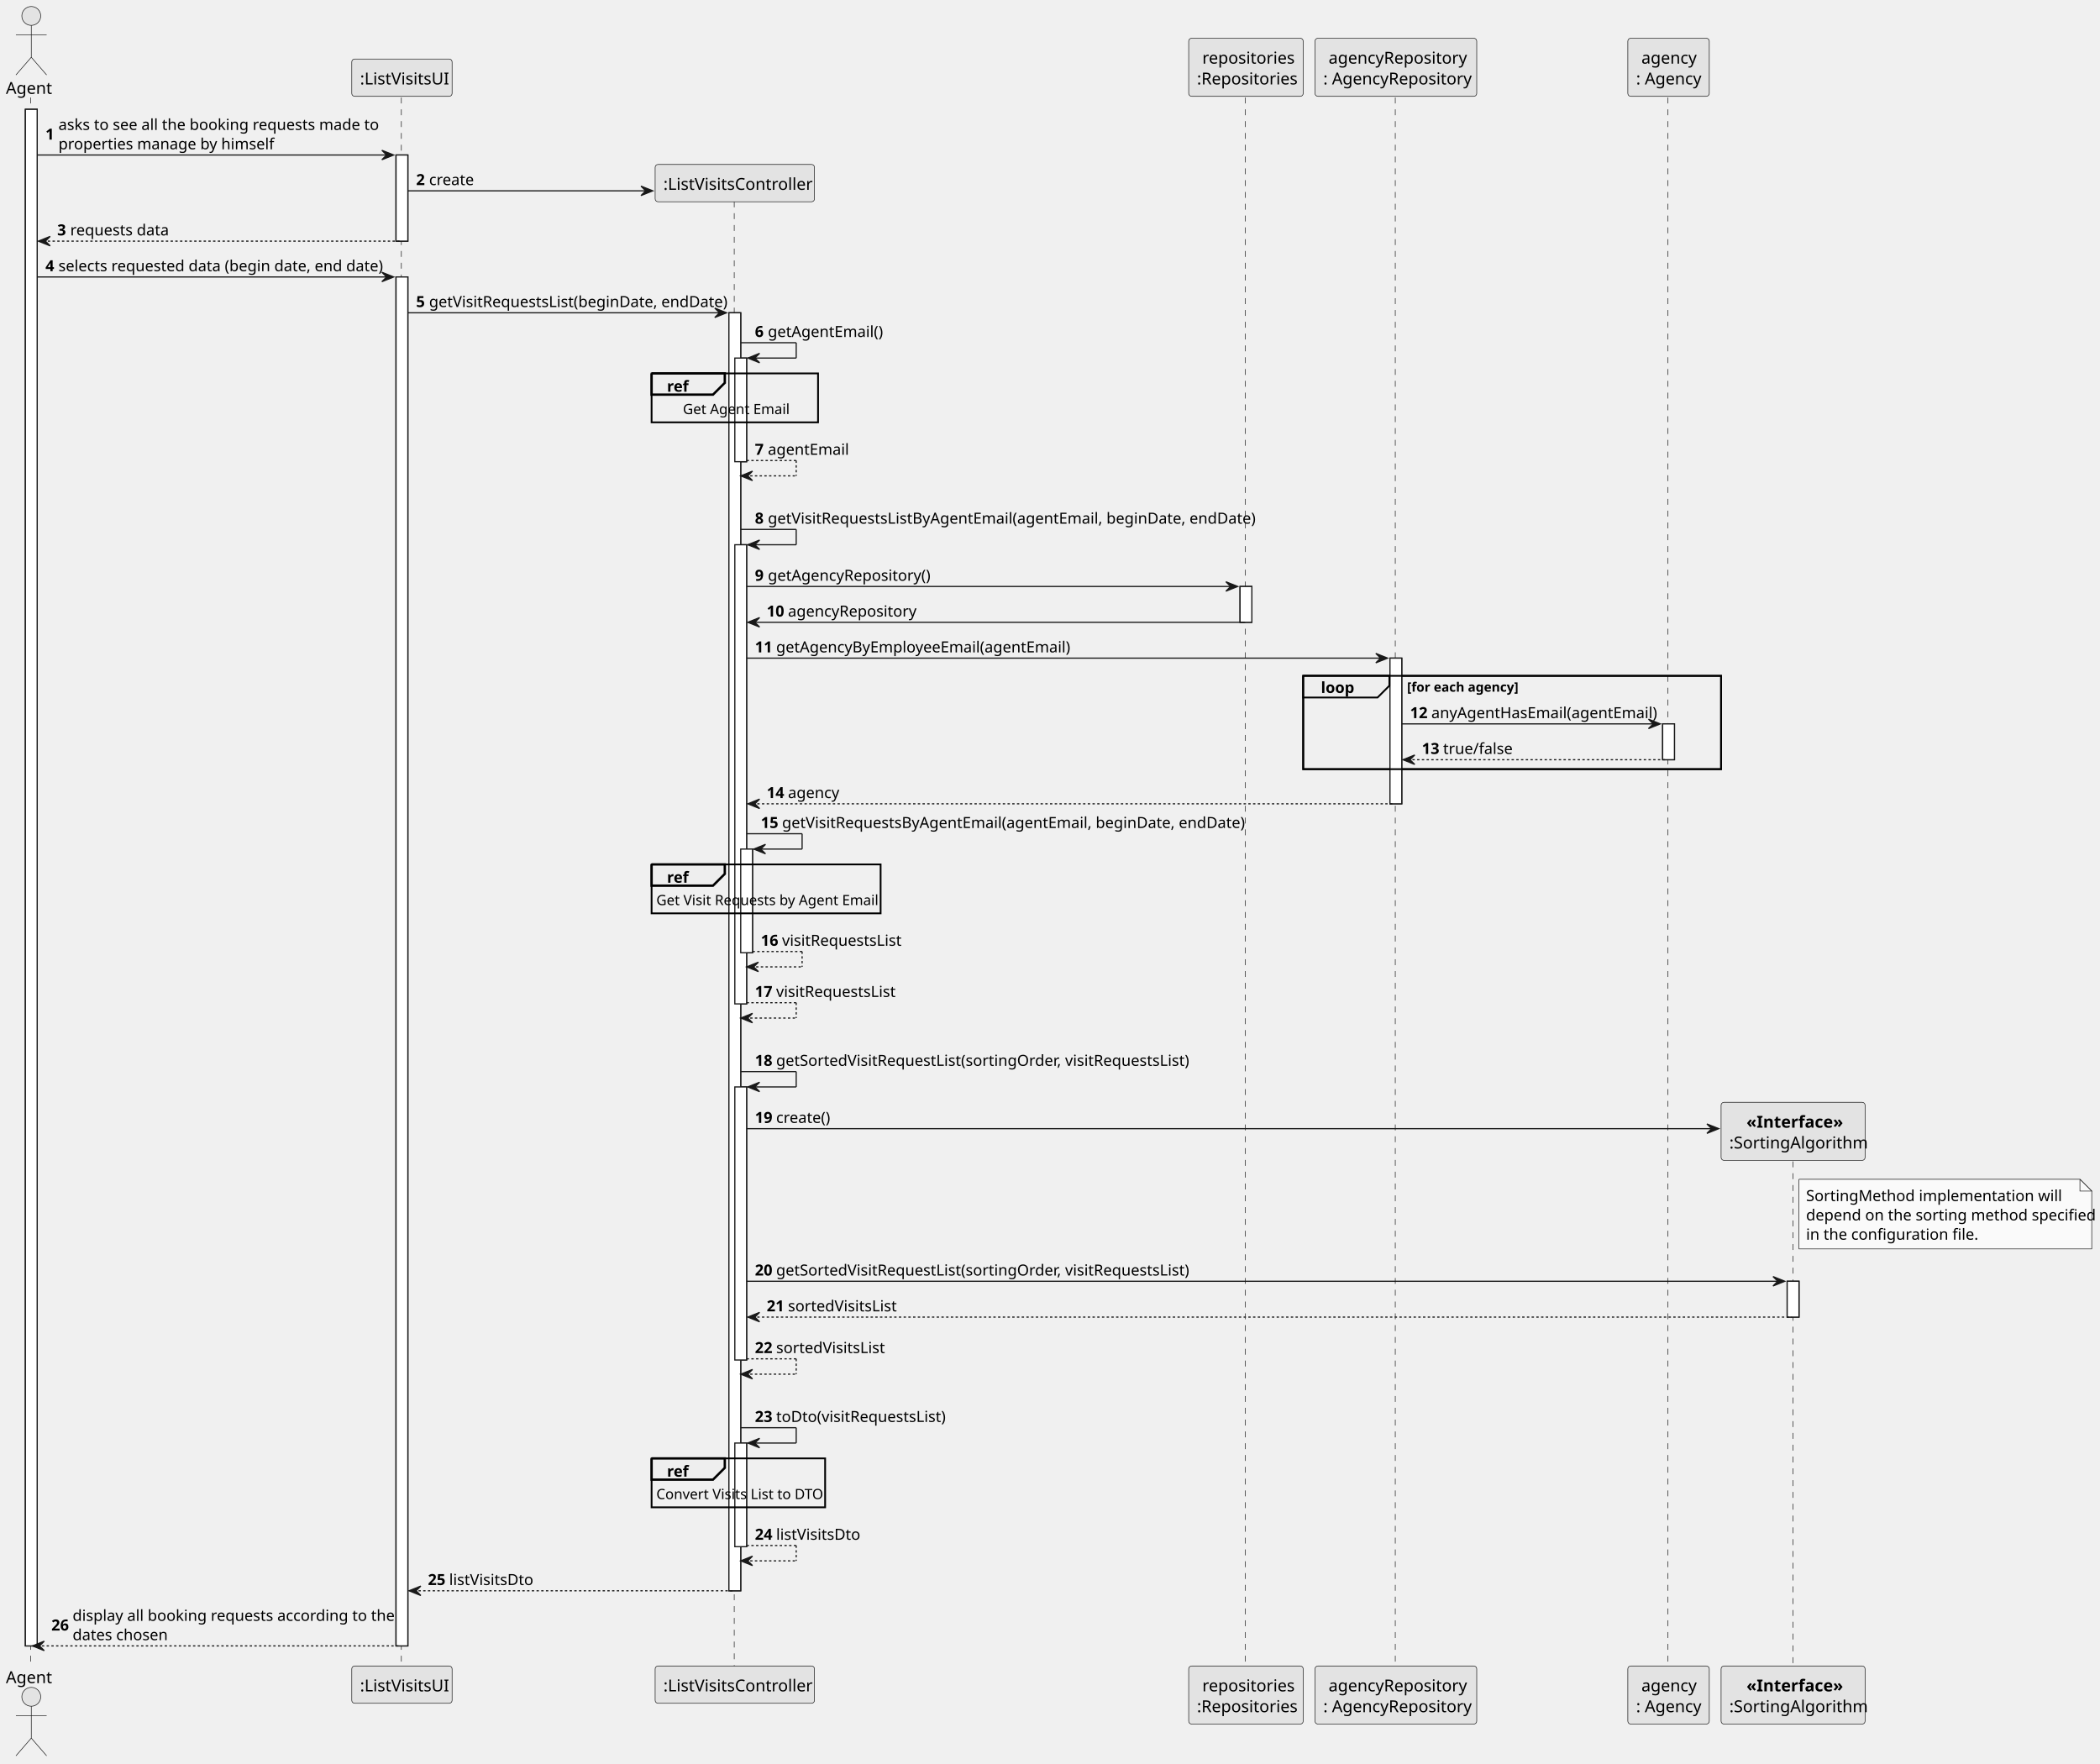
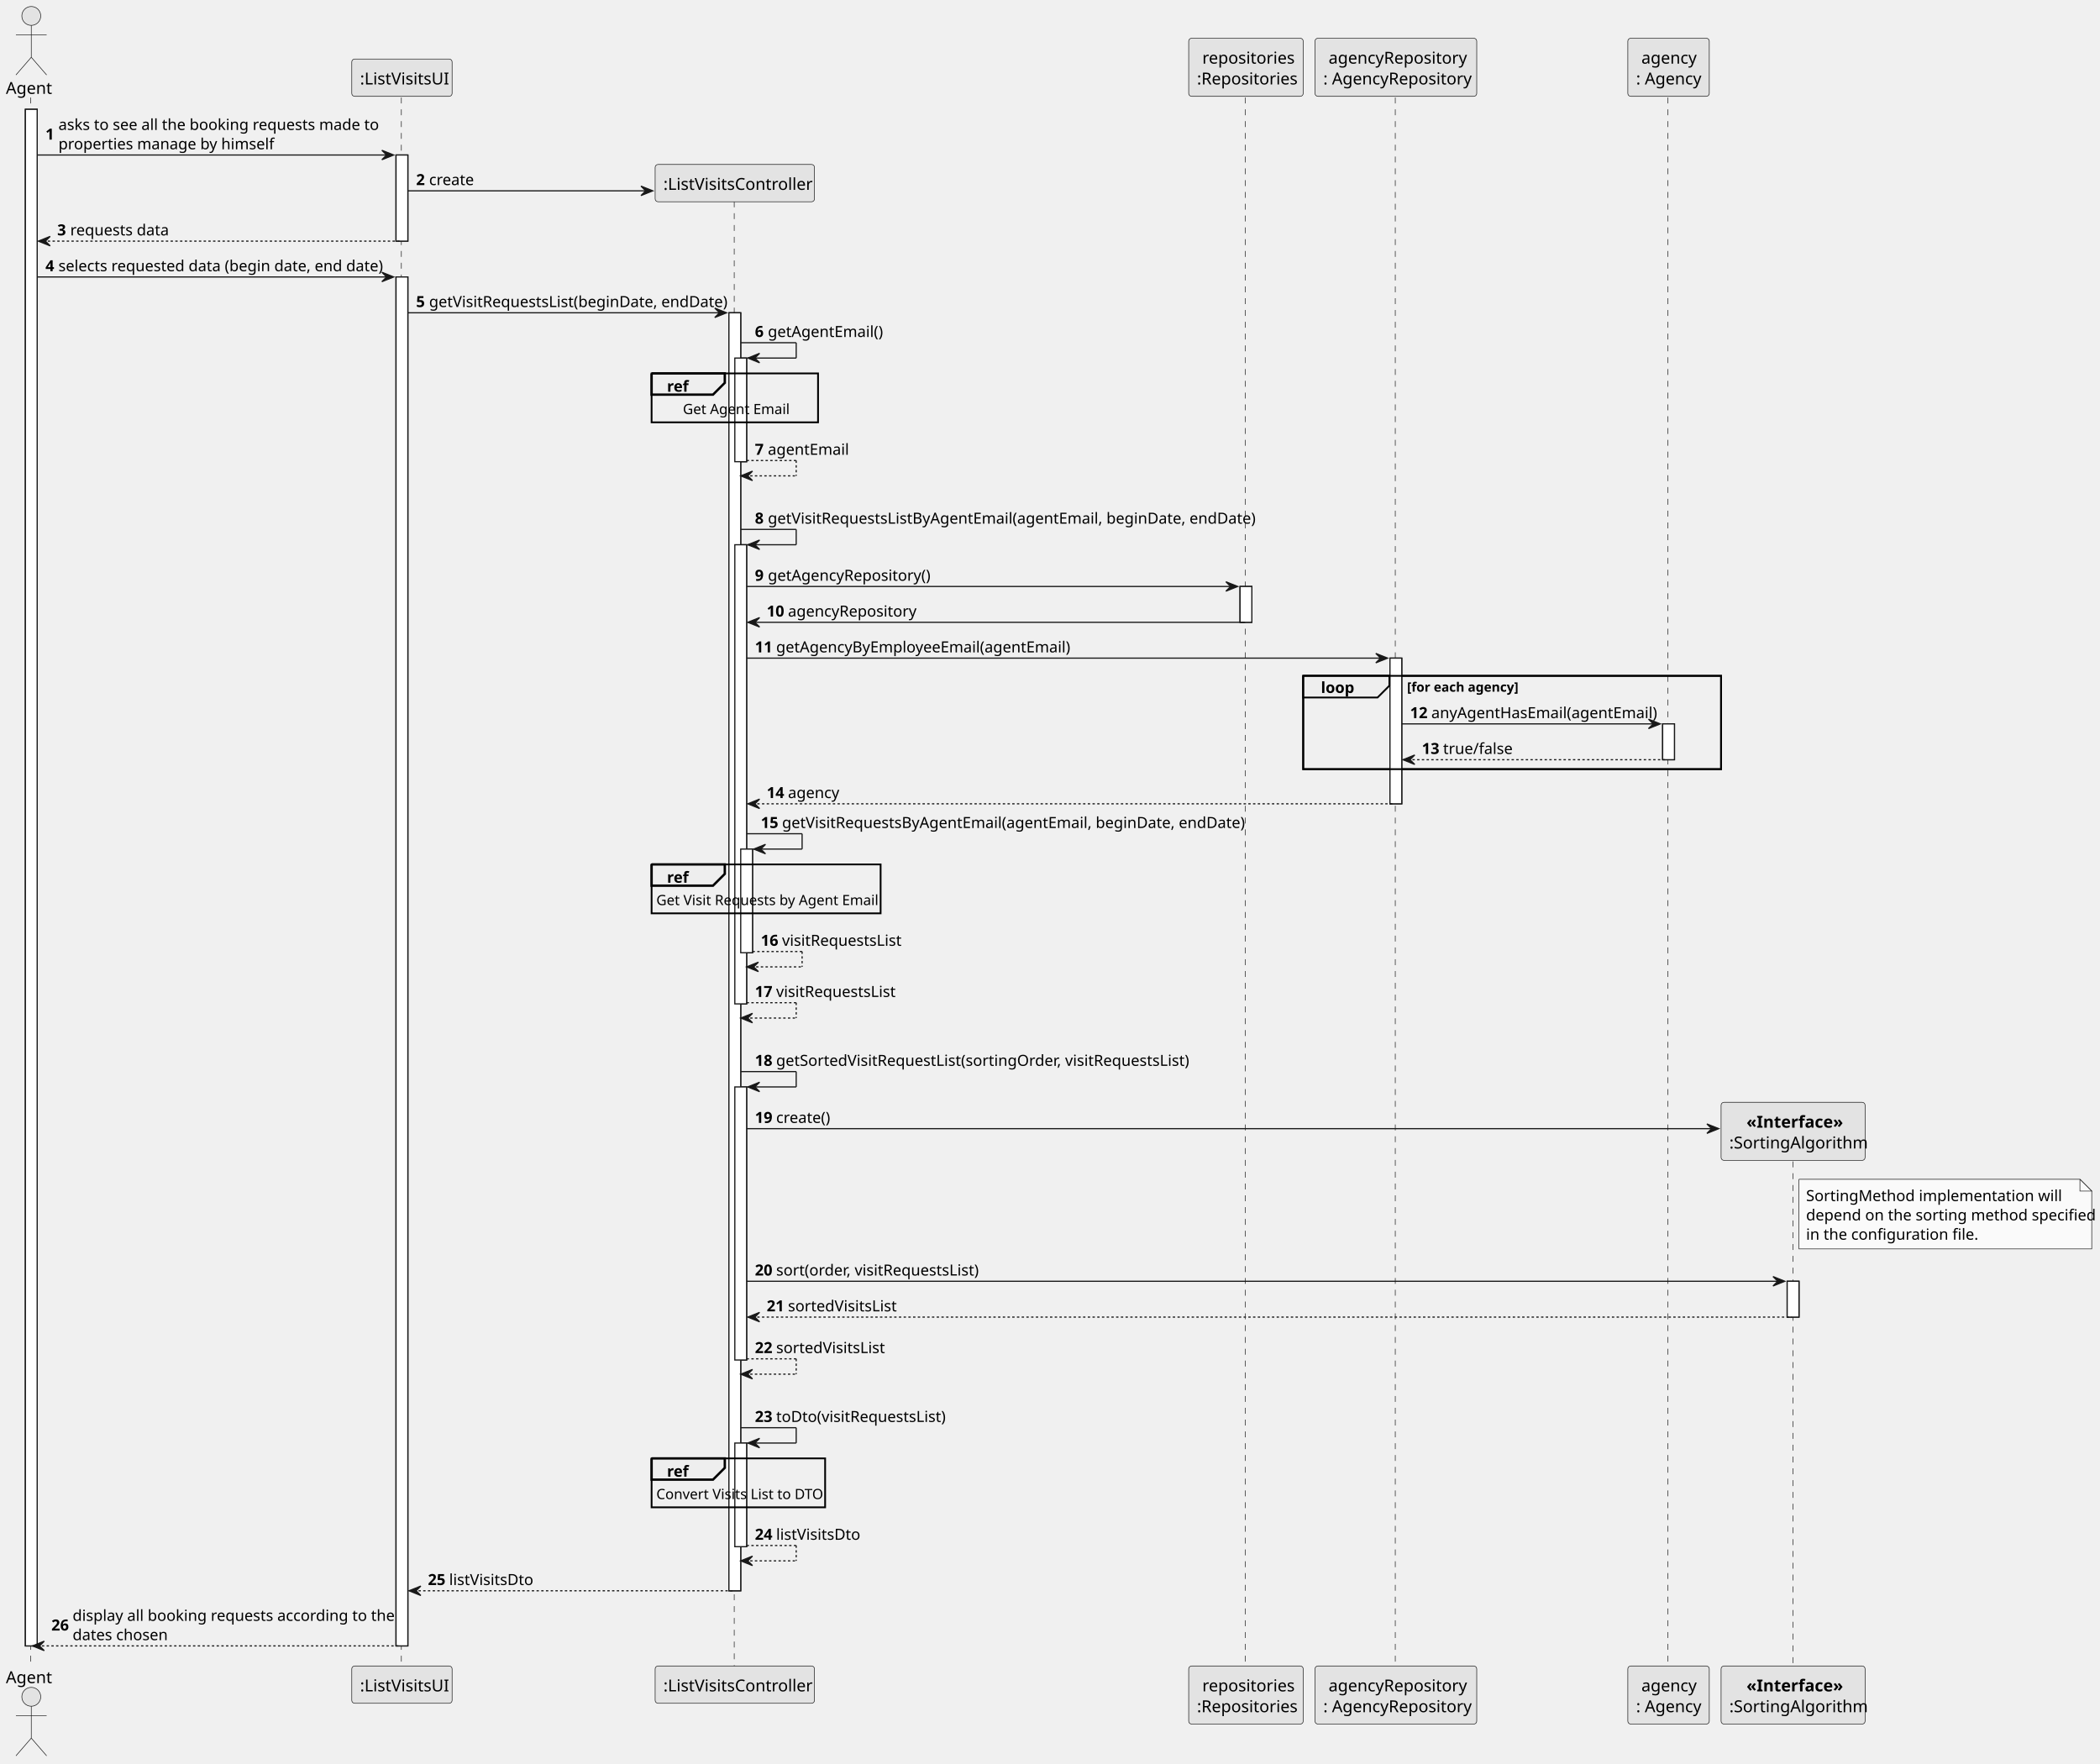
<svg xmlns="http://www.w3.org/2000/svg" contentStyleType="text/css" height="1494px" preserveAspectRatio="none" style="width:1779px;height:1494px;background:#FFFFFF;" version="1.1" viewBox="0 0 1779 1494" width="1779px" zoomAndPan="magnify">
  <defs />
  <g>
    <rect fill="#FFFFFF" height="1301.711" style="stroke:#181818;stroke-width:1.0;" width="10" x="21.5" y="92.609" />
    <rect fill="#FFFFFF" height="72.961" style="stroke:#181818;stroke-width:1.0;" width="10" x="335.5" y="131.312" />
    <rect fill="#FFFFFF" height="1159.695" style="stroke:#181818;stroke-width:1.0;" width="10" x="335.5" y="234.625" />
    <rect fill="#FFFFFF" height="1082.641" style="stroke:#181818;stroke-width:1.0;" width="10" x="617.5" y="264.977" />
    <rect fill="#FFFFFF" height="87.797" style="stroke:#181818;stroke-width:1.0;" width="10" x="622.5" y="303.328" />
    <rect fill="#FFFFFF" height="388.961" style="stroke:#181818;stroke-width:1.0;" width="10" x="622.5" y="461.477" />
    <rect fill="#FFFFFF" height="87.797" style="stroke:#181818;stroke-width:1.0;" width="10" x="627.5" y="719.289" />
    <rect fill="#FFFFFF" height="231.328" style="stroke:#181818;stroke-width:1.0;" width="10" x="622.5" y="920.789" />
    <rect fill="#FFFFFF" height="87.797" style="stroke:#181818;stroke-width:1.0;" width="10" x="622.5" y="1222.469" />
    <rect fill="#FFFFFF" height="30.352" style="stroke:#181818;stroke-width:1.0;" width="10" x="1050.5" y="496.828" />
    <rect fill="#FFFFFF" height="123.406" style="stroke:#181818;stroke-width:1.0;" width="10" x="1177.5" y="557.531" />
    <rect fill="#FFFFFF" height="30.352" style="stroke:#181818;stroke-width:1.0;" width="10" x="1408.5" y="613.234" />
    <rect fill="#FFFFFF" height="30.352" style="stroke:#181818;stroke-width:1.0;" width="10" x="1514" y="1085.414" />
    <rect fill="none" height="79.055" style="stroke:#000000;stroke-width:1.5;" width="354" x="1104" y="572.531" />
    <line style="stroke:#181818;stroke-width:0.5;stroke-dasharray:5.0,5.0;" x1="26" x2="26" y1="82.609" y2="1412.32" />
    <line style="stroke:#181818;stroke-width:0.5;stroke-dasharray:5.0,5.0;" x1="340" x2="340" y1="82.609" y2="1412.32" />
    <line style="stroke:#181818;stroke-width:0.5;stroke-dasharray:5.0,5.0;" x1="622" x2="622" y1="170.617" y2="1412.32" />
    <line style="stroke:#181818;stroke-width:0.5;stroke-dasharray:5.0,5.0;" x1="1055" x2="1055" y1="82.609" y2="1412.32" />
    <line style="stroke:#181818;stroke-width:0.5;stroke-dasharray:5.0,5.0;" x1="1182" x2="1182" y1="82.609" y2="1412.32" />
    <line style="stroke:#181818;stroke-width:0.5;stroke-dasharray:5.0,5.0;" x1="1413" x2="1413" y1="82.609" y2="1412.32" />
    <line style="stroke:#181818;stroke-width:0.5;stroke-dasharray:5.0,5.0;" x1="1519" x2="1519" y1="973.898" y2="1412.32" />
    <text fill="#000000" font-family="sans-serif" font-size="14" lengthAdjust="spacing" textLength="37" x="5" y="79.533">Agent</text>
    <ellipse cx="26.5" cy="13.5" fill="#E3E3E3" rx="8" ry="8" style="stroke:#181818;stroke-width:0.5;" />
    <path d="M26.5,21.5 L26.5,48.5 M13.5,29.5 L39.5,29.5 M26.5,48.5 L13.5,63.5 M26.5,48.5 L39.5,63.5 " fill="none" style="stroke:#181818;stroke-width:0.5;" />
    <text fill="#000000" font-family="sans-serif" font-size="14" lengthAdjust="spacing" textLength="37" x="5" y="1425.853">Agent</text>
    <ellipse cx="26.5" cy="1437.43" fill="#E3E3E3" rx="8" ry="8" style="stroke:#181818;stroke-width:0.5;" />
    <path d="M26.5,1445.43 L26.5,1472.43 M13.5,1453.43 L39.5,1453.43 M26.5,1472.43 L13.5,1487.43 M26.5,1472.43 L39.5,1487.43 " fill="none" style="stroke:#181818;stroke-width:0.5;" />
    <rect fill="#E3E3E3" height="31.609" rx="2.5" ry="2.5" style="stroke:#181818;stroke-width:0.5;" width="85" x="298" y="50" />
    <text fill="#000000" font-family="sans-serif" font-size="14" lengthAdjust="spacing" textLength="71" x="305" y="71.533">:ListVisitsUI</text>
    <rect fill="#E3E3E3" height="31.609" rx="2.5" ry="2.5" style="stroke:#181818;stroke-width:0.5;" width="85" x="298" y="1411.32" />
    <text fill="#000000" font-family="sans-serif" font-size="14" lengthAdjust="spacing" textLength="71" x="305" y="1432.853">:ListVisitsUI</text>
    <rect fill="#E3E3E3" height="31.609" rx="2.5" ry="2.5" style="stroke:#181818;stroke-width:0.5;" width="135" x="555" y="1411.32" />
    <text fill="#000000" font-family="sans-serif" font-size="14" lengthAdjust="spacing" textLength="121" x="562" y="1432.853">:ListVisitsController</text>
    <rect fill="#E3E3E3" height="49.219" rx="2.5" ry="2.5" style="stroke:#181818;stroke-width:0.5;" width="97" x="1007" y="32.391" />
    <text fill="#000000" font-family="sans-serif" font-size="14" lengthAdjust="spacing" textLength="74" x="1018.5" y="53.924">repositories</text>
    <text fill="#000000" font-family="sans-serif" font-size="14" lengthAdjust="spacing" textLength="83" x="1014" y="71.533">:Repositories</text>
    <rect fill="#E3E3E3" height="49.219" rx="2.5" ry="2.5" style="stroke:#181818;stroke-width:0.5;" width="97" x="1007" y="1411.32" />
    <text fill="#000000" font-family="sans-serif" font-size="14" lengthAdjust="spacing" textLength="74" x="1018.5" y="1432.853">repositories</text>
    <text fill="#000000" font-family="sans-serif" font-size="14" lengthAdjust="spacing" textLength="83" x="1014" y="1450.463">:Repositories</text>
    <rect fill="#E3E3E3" height="49.219" rx="2.5" ry="2.5" style="stroke:#181818;stroke-width:0.5;" width="137" x="1114" y="32.391" />
    <text fill="#000000" font-family="sans-serif" font-size="14" lengthAdjust="spacing" textLength="114" x="1125.5" y="53.924">agencyRepository</text>
    <text fill="#000000" font-family="sans-serif" font-size="14" lengthAdjust="spacing" textLength="123" x="1121" y="71.533">: AgencyRepository</text>
    <rect fill="#E3E3E3" height="49.219" rx="2.5" ry="2.5" style="stroke:#181818;stroke-width:0.5;" width="137" x="1114" y="1411.32" />
    <text fill="#000000" font-family="sans-serif" font-size="14" lengthAdjust="spacing" textLength="114" x="1125.5" y="1432.853">agencyRepository</text>
    <text fill="#000000" font-family="sans-serif" font-size="14" lengthAdjust="spacing" textLength="123" x="1121" y="1450.463">: AgencyRepository</text>
    <rect fill="#E3E3E3" height="49.219" rx="2.5" ry="2.5" style="stroke:#181818;stroke-width:0.5;" width="69" x="1379" y="32.391" />
    <text fill="#000000" font-family="sans-serif" font-size="14" lengthAdjust="spacing" textLength="46" x="1390.5" y="53.924">agency</text>
    <text fill="#000000" font-family="sans-serif" font-size="14" lengthAdjust="spacing" textLength="55" x="1386" y="71.533">: Agency</text>
    <rect fill="#E3E3E3" height="49.219" rx="2.5" ry="2.5" style="stroke:#181818;stroke-width:0.5;" width="69" x="1379" y="1411.32" />
    <text fill="#000000" font-family="sans-serif" font-size="14" lengthAdjust="spacing" textLength="46" x="1390.5" y="1432.853">agency</text>
    <text fill="#000000" font-family="sans-serif" font-size="14" lengthAdjust="spacing" textLength="55" x="1386" y="1450.463">: Agency</text>
    <rect fill="#E3E3E3" height="49.219" rx="2.5" ry="2.5" style="stroke:#181818;stroke-width:0.5;" width="122" x="1458" y="1411.32" />
    <text fill="#000000" font-family="sans-serif" font-size="14" font-weight="bold" lengthAdjust="spacing" textLength="79" x="1479.5" y="1432.853">«Interface»</text>
    <text fill="#000000" font-family="sans-serif" font-size="14" lengthAdjust="spacing" textLength="108" x="1465" y="1450.463">:SortingAlgorithm</text>
    <rect fill="#FFFFFF" height="1301.711" style="stroke:#181818;stroke-width:1.0;" width="10" x="21.5" y="92.609" />
    <rect fill="#FFFFFF" height="72.961" style="stroke:#181818;stroke-width:1.0;" width="10" x="335.5" y="131.312" />
    <rect fill="#FFFFFF" height="1159.695" style="stroke:#181818;stroke-width:1.0;" width="10" x="335.5" y="234.625" />
    <rect fill="#FFFFFF" height="1082.641" style="stroke:#181818;stroke-width:1.0;" width="10" x="617.5" y="264.977" />
    <rect fill="#FFFFFF" height="87.797" style="stroke:#181818;stroke-width:1.0;" width="10" x="622.5" y="303.328" />
    <rect fill="#FFFFFF" height="388.961" style="stroke:#181818;stroke-width:1.0;" width="10" x="622.5" y="461.477" />
    <rect fill="#FFFFFF" height="87.797" style="stroke:#181818;stroke-width:1.0;" width="10" x="627.5" y="719.289" />
    <rect fill="#FFFFFF" height="231.328" style="stroke:#181818;stroke-width:1.0;" width="10" x="622.5" y="920.789" />
    <rect fill="#FFFFFF" height="87.797" style="stroke:#181818;stroke-width:1.0;" width="10" x="622.5" y="1222.469" />
    <rect fill="#FFFFFF" height="30.352" style="stroke:#181818;stroke-width:1.0;" width="10" x="1050.5" y="496.828" />
    <rect fill="#FFFFFF" height="123.406" style="stroke:#181818;stroke-width:1.0;" width="10" x="1177.5" y="557.531" />
    <rect fill="#FFFFFF" height="30.352" style="stroke:#181818;stroke-width:1.0;" width="10" x="1408.5" y="613.234" />
    <rect fill="#FFFFFF" height="30.352" style="stroke:#181818;stroke-width:1.0;" width="10" x="1514" y="1085.414" />
    <polygon fill="#181818" points="323.5,127.312,333.5,131.312,323.5,135.312,327.5,131.312" style="stroke:#181818;stroke-width:1.0;" />
    <line style="stroke:#181818;stroke-width:1.0;" x1="31.5" x2="329.5" y1="131.312" y2="131.312" />
    <text fill="#000000" font-family="sans-serif" font-size="13" font-weight="bold" lengthAdjust="spacing" textLength="7" x="38.5" y="118.28">1</text>
    <text fill="#000000" font-family="sans-serif" font-size="13" lengthAdjust="spacing" textLength="261" x="49.5" y="110.105">asks to see all the booking requests made to</text>
    <text fill="#000000" font-family="sans-serif" font-size="13" lengthAdjust="spacing" textLength="170" x="49.5" y="126.456">properties manage by himself</text>
    <polygon fill="#181818" points="543,157.664,553,161.664,543,165.664,547,161.664" style="stroke:#181818;stroke-width:1.0;" />
    <line style="stroke:#181818;stroke-width:1.0;" x1="345.5" x2="549" y1="161.664" y2="161.664" />
    <text fill="#000000" font-family="sans-serif" font-size="13" font-weight="bold" lengthAdjust="spacing" textLength="7" x="352.5" y="156.808">2</text>
    <text fill="#000000" font-family="sans-serif" font-size="13" lengthAdjust="spacing" textLength="36" x="363.5" y="156.808">create</text>
    <rect fill="#E3E3E3" height="31.609" rx="2.5" ry="2.5" style="stroke:#181818;stroke-width:0.5;" width="135" x="555" y="139.312" />
    <text fill="#000000" font-family="sans-serif" font-size="14" lengthAdjust="spacing" textLength="121" x="562" y="160.846">:ListVisitsController</text>
    <polygon fill="#181818" points="42.5,200.273,32.5,204.273,42.5,208.273,38.5,204.273" style="stroke:#181818;stroke-width:1.0;" />
    <line style="stroke:#181818;stroke-width:1.0;stroke-dasharray:2.0,2.0;" x1="36.5" x2="339.5" y1="204.273" y2="204.273" />
    <text fill="#000000" font-family="sans-serif" font-size="13" font-weight="bold" lengthAdjust="spacing" textLength="7" x="48.5" y="199.417">3</text>
    <text fill="#000000" font-family="sans-serif" font-size="13" lengthAdjust="spacing" textLength="79" x="59.5" y="199.417">requests data</text>
    <polygon fill="#181818" points="323.5,230.625,333.5,234.625,323.5,238.625,327.5,234.625" style="stroke:#181818;stroke-width:1.0;" />
    <line style="stroke:#181818;stroke-width:1.0;" x1="31.5" x2="329.5" y1="234.625" y2="234.625" />
    <text fill="#000000" font-family="sans-serif" font-size="13" font-weight="bold" lengthAdjust="spacing" textLength="7" x="38.5" y="229.769">4</text>
    <text fill="#000000" font-family="sans-serif" font-size="13" lengthAdjust="spacing" textLength="262" x="49.5" y="229.769">selects requested data (begin date, end date)</text>
    <polygon fill="#181818" points="605.5,260.977,615.5,264.977,605.5,268.977,609.5,264.977" style="stroke:#181818;stroke-width:1.0;" />
    <line style="stroke:#181818;stroke-width:1.0;" x1="345.5" x2="611.5" y1="264.977" y2="264.977" />
    <text fill="#000000" font-family="sans-serif" font-size="13" font-weight="bold" lengthAdjust="spacing" textLength="7" x="352.5" y="260.12">5</text>
    <text fill="#000000" font-family="sans-serif" font-size="13" lengthAdjust="spacing" textLength="242" x="363.5" y="260.12">getVisitRequestsList(beginDate, endDate)</text>
    <line style="stroke:#181818;stroke-width:1.0;" x1="627.5" x2="674.5" y1="290.328" y2="290.328" />
    <line style="stroke:#181818;stroke-width:1.0;" x1="674.5" x2="674.5" y1="290.328" y2="303.328" />
    <line style="stroke:#181818;stroke-width:1.0;" x1="633.5" x2="674.5" y1="303.328" y2="303.328" />
    <polygon fill="#181818" points="643.5,299.328,633.5,303.328,643.5,307.328,639.5,303.328" style="stroke:#181818;stroke-width:1.0;" />
    <text fill="#000000" font-family="sans-serif" font-size="13" font-weight="bold" lengthAdjust="spacing" textLength="7" x="639.5" y="285.472">6</text>
    <text fill="#000000" font-family="sans-serif" font-size="13" lengthAdjust="spacing" textLength="93" x="650.5" y="285.472">getAgentEmail()</text>
    <rect fill="none" height="41.445" style="stroke:#000000;stroke-width:1.5;" width="141" x="552" y="316.328" />
    <path d="M552,316.328 L614,316.328 L614,324.328 L604,334.328 L552,334.328 L552,316.328 " fill="#EEEEEE" style="stroke:#000000;stroke-width:2.0;" />
    <text fill="#000000" font-family="sans-serif" font-size="13" font-weight="bold" lengthAdjust="spacing" textLength="17" x="565" y="331.823">ref</text>
    <text fill="#000000" font-family="sans-serif" font-size="12" lengthAdjust="spacing" textLength="88" x="578.5" y="350.785">Get Agent Email</text>
    <line style="stroke:#181818;stroke-width:1.0;stroke-dasharray:2.0,2.0;" x1="632.5" x2="674.5" y1="390.125" y2="390.125" />
    <line style="stroke:#181818;stroke-width:1.0;stroke-dasharray:2.0,2.0;" x1="674.5" x2="674.5" y1="390.125" y2="403.125" />
    <line style="stroke:#181818;stroke-width:1.0;stroke-dasharray:2.0,2.0;" x1="627.5" x2="674.5" y1="403.125" y2="403.125" />
    <polygon fill="#181818" points="637.5,399.125,627.5,403.125,637.5,407.125,633.5,403.125" style="stroke:#181818;stroke-width:1.0;" />
    <text fill="#000000" font-family="sans-serif" font-size="13" font-weight="bold" lengthAdjust="spacing" textLength="7" x="639.5" y="385.269">7</text>
    <text fill="#000000" font-family="sans-serif" font-size="13" lengthAdjust="spacing" textLength="65" x="650.5" y="385.269">agentEmail</text>
    <line style="stroke:#181818;stroke-width:1.0;" x1="627.5" x2="674.5" y1="448.477" y2="448.477" />
    <line style="stroke:#181818;stroke-width:1.0;" x1="674.5" x2="674.5" y1="448.477" y2="461.477" />
    <line style="stroke:#181818;stroke-width:1.0;" x1="633.5" x2="674.5" y1="461.477" y2="461.477" />
    <polygon fill="#181818" points="643.5,457.477,633.5,461.477,643.5,465.477,639.5,461.477" style="stroke:#181818;stroke-width:1.0;" />
    <text fill="#000000" font-family="sans-serif" font-size="13" font-weight="bold" lengthAdjust="spacing" textLength="7" x="639.5" y="443.62">8</text>
    <text fill="#000000" font-family="sans-serif" font-size="13" lengthAdjust="spacing" textLength="398" x="650.5" y="443.62">getVisitRequestsListByAgentEmail(agentEmail, beginDate, endDate)</text>
    <polygon fill="#181818" points="1038.5,492.828,1048.5,496.828,1038.5,500.828,1042.5,496.828" style="stroke:#181818;stroke-width:1.0;" />
    <line style="stroke:#181818;stroke-width:1.0;" x1="632.5" x2="1044.5" y1="496.828" y2="496.828" />
    <text fill="#000000" font-family="sans-serif" font-size="13" font-weight="bold" lengthAdjust="spacing" textLength="7" x="639.5" y="491.972">9</text>
    <text fill="#000000" font-family="sans-serif" font-size="13" lengthAdjust="spacing" textLength="132" x="650.5" y="491.972">getAgencyRepository()</text>
    <polygon fill="#181818" points="643.5,523.18,633.5,527.18,643.5,531.18,639.5,527.18" style="stroke:#181818;stroke-width:1.0;" />
    <line style="stroke:#181818;stroke-width:1.0;" x1="637.5" x2="1054.5" y1="527.18" y2="527.18" />
    <text fill="#000000" font-family="sans-serif" font-size="13" font-weight="bold" lengthAdjust="spacing" textLength="14" x="649.5" y="522.323">10</text>
    <text fill="#000000" font-family="sans-serif" font-size="13" lengthAdjust="spacing" textLength="104" x="667.5" y="522.323">agencyRepository</text>
    <polygon fill="#181818" points="1165.5,553.531,1175.5,557.531,1165.5,561.531,1169.5,557.531" style="stroke:#181818;stroke-width:1.0;" />
    <line style="stroke:#181818;stroke-width:1.0;" x1="632.5" x2="1171.5" y1="557.531" y2="557.531" />
    <text fill="#000000" font-family="sans-serif" font-size="13" font-weight="bold" lengthAdjust="spacing" textLength="14" x="639.5" y="552.675">11</text>
    <text fill="#000000" font-family="sans-serif" font-size="13" lengthAdjust="spacing" textLength="242" x="657.5" y="552.675">getAgencyByEmployeeEmail(agentEmail)</text>
    <path d="M1104,572.531 L1177,572.531 L1177,580.883 L1167,590.883 L1104,590.883 L1104,572.531 " fill="#EEEEEE" style="stroke:#000000;stroke-width:1.5;" />
    <rect fill="none" height="79.055" style="stroke:#000000;stroke-width:1.5;" width="354" x="1104" y="572.531" />
    <text fill="#000000" font-family="sans-serif" font-size="13" font-weight="bold" lengthAdjust="spacing" textLength="28" x="1119" y="587.026">loop</text>
    <text fill="#000000" font-family="sans-serif" font-size="11" font-weight="bold" lengthAdjust="spacing" textLength="95" x="1192" y="585.95">[for each agency]</text>
    <polygon fill="#181818" points="1396.5,609.234,1406.5,613.234,1396.5,617.234,1400.5,613.234" style="stroke:#181818;stroke-width:1.0;" />
    <line style="stroke:#181818;stroke-width:1.0;" x1="1187.5" x2="1402.5" y1="613.234" y2="613.234" />
    <text fill="#000000" font-family="sans-serif" font-size="13" font-weight="bold" lengthAdjust="spacing" textLength="14" x="1194.5" y="608.378">12</text>
    <text fill="#000000" font-family="sans-serif" font-size="13" lengthAdjust="spacing" textLength="184" x="1212.5" y="608.378">anyAgentHasEmail(agentEmail)</text>
    <polygon fill="#181818" points="1198.5,639.586,1188.5,643.586,1198.5,647.586,1194.5,643.586" style="stroke:#181818;stroke-width:1.0;" />
    <line style="stroke:#181818;stroke-width:1.0;stroke-dasharray:2.0,2.0;" x1="1192.5" x2="1412.5" y1="643.586" y2="643.586" />
    <text fill="#000000" font-family="sans-serif" font-size="13" font-weight="bold" lengthAdjust="spacing" textLength="14" x="1204.5" y="638.73">13</text>
    <text fill="#000000" font-family="sans-serif" font-size="13" lengthAdjust="spacing" textLength="53" x="1222.5" y="638.73">true/false</text>
    <polygon fill="#181818" points="643.5,676.938,633.5,680.938,643.5,684.938,639.5,680.938" style="stroke:#181818;stroke-width:1.0;" />
    <line style="stroke:#181818;stroke-width:1.0;stroke-dasharray:2.0,2.0;" x1="637.5" x2="1181.5" y1="680.938" y2="680.938" />
    <text fill="#000000" font-family="sans-serif" font-size="13" font-weight="bold" lengthAdjust="spacing" textLength="14" x="649.5" y="676.081">14</text>
    <text fill="#000000" font-family="sans-serif" font-size="13" lengthAdjust="spacing" textLength="42" x="667.5" y="676.081">agency</text>
    <line style="stroke:#181818;stroke-width:1.0;" x1="632.5" x2="679.5" y1="706.289" y2="706.289" />
    <line style="stroke:#181818;stroke-width:1.0;" x1="679.5" x2="679.5" y1="706.289" y2="719.289" />
    <line style="stroke:#181818;stroke-width:1.0;" x1="638.5" x2="679.5" y1="719.289" y2="719.289" />
    <polygon fill="#181818" points="648.5,715.289,638.5,719.289,648.5,723.289,644.5,719.289" style="stroke:#181818;stroke-width:1.0;" />
    <text fill="#000000" font-family="sans-serif" font-size="13" font-weight="bold" lengthAdjust="spacing" textLength="14" x="644.5" y="701.433">15</text>
    <text fill="#000000" font-family="sans-serif" font-size="13" lengthAdjust="spacing" textLength="377" x="662.5" y="701.433">getVisitRequestsByAgentEmail(agentEmail, beginDate, endDate)</text>
    <rect fill="none" height="41.445" style="stroke:#000000;stroke-width:1.5;" width="194" x="552" y="732.289" />
    <path d="M552,732.289 L614,732.289 L614,740.289 L604,750.289 L552,750.289 L552,732.289 " fill="#EEEEEE" style="stroke:#000000;stroke-width:2.0;" />
    <text fill="#000000" font-family="sans-serif" font-size="13" font-weight="bold" lengthAdjust="spacing" textLength="17" x="565" y="747.784">ref</text>
    <text fill="#000000" font-family="sans-serif" font-size="12" lengthAdjust="spacing" textLength="186" x="556" y="766.746">Get Visit Requests by Agent Email</text>
    <line style="stroke:#181818;stroke-width:1.0;stroke-dasharray:2.0,2.0;" x1="637.5" x2="679.5" y1="806.086" y2="806.086" />
    <line style="stroke:#181818;stroke-width:1.0;stroke-dasharray:2.0,2.0;" x1="679.5" x2="679.5" y1="806.086" y2="819.086" />
    <line style="stroke:#181818;stroke-width:1.0;stroke-dasharray:2.0,2.0;" x1="632.5" x2="679.5" y1="819.086" y2="819.086" />
    <polygon fill="#181818" points="642.5,815.086,632.5,819.086,642.5,823.086,638.5,819.086" style="stroke:#181818;stroke-width:1.0;" />
    <text fill="#000000" font-family="sans-serif" font-size="13" font-weight="bold" lengthAdjust="spacing" textLength="14" x="644.5" y="801.23">16</text>
    <text fill="#000000" font-family="sans-serif" font-size="13" lengthAdjust="spacing" textLength="98" x="662.5" y="801.23">visitRequestsList</text>
    <line style="stroke:#181818;stroke-width:1.0;stroke-dasharray:2.0,2.0;" x1="632.5" x2="674.5" y1="849.438" y2="849.438" />
    <line style="stroke:#181818;stroke-width:1.0;stroke-dasharray:2.0,2.0;" x1="674.5" x2="674.5" y1="849.438" y2="862.438" />
    <line style="stroke:#181818;stroke-width:1.0;stroke-dasharray:2.0,2.0;" x1="627.5" x2="674.5" y1="862.438" y2="862.438" />
    <polygon fill="#181818" points="637.5,858.438,627.5,862.438,637.5,866.438,633.5,862.438" style="stroke:#181818;stroke-width:1.0;" />
    <text fill="#000000" font-family="sans-serif" font-size="13" font-weight="bold" lengthAdjust="spacing" textLength="14" x="639.5" y="844.581">17</text>
    <text fill="#000000" font-family="sans-serif" font-size="13" lengthAdjust="spacing" textLength="98" x="657.5" y="844.581">visitRequestsList</text>
    <line style="stroke:#181818;stroke-width:1.0;" x1="627.5" x2="674.5" y1="907.789" y2="907.789" />
    <line style="stroke:#181818;stroke-width:1.0;" x1="674.5" x2="674.5" y1="907.789" y2="920.789" />
    <line style="stroke:#181818;stroke-width:1.0;" x1="633.5" x2="674.5" y1="920.789" y2="920.789" />
    <polygon fill="#181818" points="643.5,916.789,633.5,920.789,643.5,924.789,639.5,920.789" style="stroke:#181818;stroke-width:1.0;" />
    <text fill="#000000" font-family="sans-serif" font-size="13" font-weight="bold" lengthAdjust="spacing" textLength="14" x="639.5" y="902.933">18</text>
    <text fill="#000000" font-family="sans-serif" font-size="13" lengthAdjust="spacing" textLength="336" x="657.5" y="902.933">getSortedVisitRequestList(sortingOrder, visitRequestsList)</text>
    <polygon fill="#181818" points="1446,952.141,1456,956.141,1446,960.141,1450,956.141" style="stroke:#181818;stroke-width:1.0;" />
    <line style="stroke:#181818;stroke-width:1.0;" x1="632.5" x2="1452" y1="956.141" y2="956.141" />
    <text fill="#000000" font-family="sans-serif" font-size="13" font-weight="bold" lengthAdjust="spacing" textLength="14" x="639.5" y="951.284">19</text>
    <text fill="#000000" font-family="sans-serif" font-size="13" lengthAdjust="spacing" textLength="44" x="657.5" y="951.284">create()</text>
    <rect fill="#E3E3E3" height="49.219" rx="2.5" ry="2.5" style="stroke:#181818;stroke-width:0.5;" width="122" x="1458" y="933.789" />
    <text fill="#000000" font-family="sans-serif" font-size="14" font-weight="bold" lengthAdjust="spacing" textLength="79" x="1479.5" y="955.322">«Interface»</text>
    <text fill="#000000" font-family="sans-serif" font-size="14" lengthAdjust="spacing" textLength="108" x="1465" y="972.932">:SortingAlgorithm</text>
    <path d="M1524,999.008 L1524,1058.008 L1772,1058.008 L1772,1009.008 L1762,999.008 L1524,999.008 " fill="#FAFAFA" style="stroke:#181818;stroke-width:0.5;" />
    <path d="M1762,999.008 L1762,1009.008 L1772,1009.008 L1762,999.008 " fill="#FAFAFA" style="stroke:#181818;stroke-width:0.5;" />
    <text fill="#000000" font-family="sans-serif" font-size="13" lengthAdjust="spacing" textLength="198" x="1530" y="1017.503">SortingMethod implementation will</text>
    <text fill="#000000" font-family="sans-serif" font-size="13" lengthAdjust="spacing" textLength="227" x="1530" y="1033.854">depend on the sorting method specified</text>
    <text fill="#000000" font-family="sans-serif" font-size="13" lengthAdjust="spacing" textLength="133" x="1530" y="1050.206">in the configuration file.</text>
    <polygon fill="#181818" points="1502,1081.414,1512,1085.414,1502,1089.414,1506,1085.414" style="stroke:#181818;stroke-width:1.0;" />
    <line style="stroke:#181818;stroke-width:1.0;" x1="632.5" x2="1508" y1="1085.414" y2="1085.414" />
    <text fill="#000000" font-family="sans-serif" font-size="13" font-weight="bold" lengthAdjust="spacing" textLength="14" x="639.5" y="1080.558">20</text>
-     <text fill="#000000" font-family="sans-serif" font-size="13" lengthAdjust="spacing" textLength="336" x="657.5" y="1080.558">getSortedVisitRequestList(sortingOrder, visitRequestsList)</text>
+     <text fill="#000000" font-family="sans-serif" font-size="13" lengthAdjust="spacing" textLength="165" x="657.5" y="1080.558">sort(order, visitRequestsList)</text>
    <polygon fill="#181818" points="643.5,1111.766,633.5,1115.766,643.5,1119.766,639.5,1115.766" style="stroke:#181818;stroke-width:1.0;" />
    <line style="stroke:#181818;stroke-width:1.0;stroke-dasharray:2.0,2.0;" x1="637.5" x2="1518" y1="1115.766" y2="1115.766" />
    <text fill="#000000" font-family="sans-serif" font-size="13" font-weight="bold" lengthAdjust="spacing" textLength="14" x="649.5" y="1110.909">21</text>
    <text fill="#000000" font-family="sans-serif" font-size="13" lengthAdjust="spacing" textLength="90" x="667.5" y="1110.909">sortedVisitsList</text>
    <line style="stroke:#181818;stroke-width:1.0;stroke-dasharray:2.0,2.0;" x1="632.5" x2="674.5" y1="1151.117" y2="1151.117" />
    <line style="stroke:#181818;stroke-width:1.0;stroke-dasharray:2.0,2.0;" x1="674.5" x2="674.5" y1="1151.117" y2="1164.117" />
    <line style="stroke:#181818;stroke-width:1.0;stroke-dasharray:2.0,2.0;" x1="627.5" x2="674.5" y1="1164.117" y2="1164.117" />
    <polygon fill="#181818" points="637.5,1160.117,627.5,1164.117,637.5,1168.117,633.5,1164.117" style="stroke:#181818;stroke-width:1.0;" />
    <text fill="#000000" font-family="sans-serif" font-size="13" font-weight="bold" lengthAdjust="spacing" textLength="14" x="639.5" y="1146.261">22</text>
    <text fill="#000000" font-family="sans-serif" font-size="13" lengthAdjust="spacing" textLength="90" x="657.5" y="1146.261">sortedVisitsList</text>
    <line style="stroke:#181818;stroke-width:1.0;" x1="627.5" x2="674.5" y1="1209.469" y2="1209.469" />
    <line style="stroke:#181818;stroke-width:1.0;" x1="674.5" x2="674.5" y1="1209.469" y2="1222.469" />
    <line style="stroke:#181818;stroke-width:1.0;" x1="633.5" x2="674.5" y1="1222.469" y2="1222.469" />
    <polygon fill="#181818" points="643.5,1218.469,633.5,1222.469,643.5,1226.469,639.5,1222.469" style="stroke:#181818;stroke-width:1.0;" />
    <text fill="#000000" font-family="sans-serif" font-size="13" font-weight="bold" lengthAdjust="spacing" textLength="14" x="639.5" y="1204.612">23</text>
    <text fill="#000000" font-family="sans-serif" font-size="13" lengthAdjust="spacing" textLength="137" x="657.5" y="1204.612">toDto(visitRequestsList)</text>
    <rect fill="none" height="41.445" style="stroke:#000000;stroke-width:1.5;" width="147" x="552" y="1235.469" />
    <path d="M552,1235.469 L614,1235.469 L614,1243.469 L604,1253.469 L552,1253.469 L552,1235.469 " fill="#EEEEEE" style="stroke:#000000;stroke-width:2.0;" />
    <text fill="#000000" font-family="sans-serif" font-size="13" font-weight="bold" lengthAdjust="spacing" textLength="17" x="565" y="1250.964">ref</text>
    <text fill="#000000" font-family="sans-serif" font-size="12" lengthAdjust="spacing" textLength="139" x="556" y="1269.926">Convert Visits List to DTO</text>
    <line style="stroke:#181818;stroke-width:1.0;stroke-dasharray:2.0,2.0;" x1="632.5" x2="674.5" y1="1309.266" y2="1309.266" />
    <line style="stroke:#181818;stroke-width:1.0;stroke-dasharray:2.0,2.0;" x1="674.5" x2="674.5" y1="1309.266" y2="1322.266" />
    <line style="stroke:#181818;stroke-width:1.0;stroke-dasharray:2.0,2.0;" x1="627.5" x2="674.5" y1="1322.266" y2="1322.266" />
    <polygon fill="#181818" points="637.5,1318.266,627.5,1322.266,637.5,1326.266,633.5,1322.266" style="stroke:#181818;stroke-width:1.0;" />
    <text fill="#000000" font-family="sans-serif" font-size="13" font-weight="bold" lengthAdjust="spacing" textLength="14" x="639.5" y="1304.409">24</text>
    <text fill="#000000" font-family="sans-serif" font-size="13" lengthAdjust="spacing" textLength="70" x="657.5" y="1304.409">listVisitsDto</text>
    <polygon fill="#181818" points="356.5,1343.617,346.5,1347.617,356.5,1351.617,352.5,1347.617" style="stroke:#181818;stroke-width:1.0;" />
    <line style="stroke:#181818;stroke-width:1.0;stroke-dasharray:2.0,2.0;" x1="350.5" x2="621.5" y1="1347.617" y2="1347.617" />
    <text fill="#000000" font-family="sans-serif" font-size="13" font-weight="bold" lengthAdjust="spacing" textLength="14" x="362.5" y="1342.761">25</text>
    <text fill="#000000" font-family="sans-serif" font-size="13" lengthAdjust="spacing" textLength="70" x="380.5" y="1342.761">listVisitsDto</text>
    <polygon fill="#181818" points="37.5,1390.32,27.5,1394.32,37.5,1398.32,33.5,1394.32" style="stroke:#181818;stroke-width:1.0;" />
    <line style="stroke:#181818;stroke-width:1.0;stroke-dasharray:2.0,2.0;" x1="31.5" x2="339.5" y1="1394.32" y2="1394.32" />
    <text fill="#000000" font-family="sans-serif" font-size="13" font-weight="bold" lengthAdjust="spacing" textLength="14" x="43.5" y="1381.288">26</text>
    <text fill="#000000" font-family="sans-serif" font-size="13" lengthAdjust="spacing" textLength="258" x="61.5" y="1373.112">display all booking requests according to the</text>
    <text fill="#000000" font-family="sans-serif" font-size="13" lengthAdjust="spacing" textLength="78" x="61.5" y="1389.464">dates chosen</text>
  </g>
</svg>
